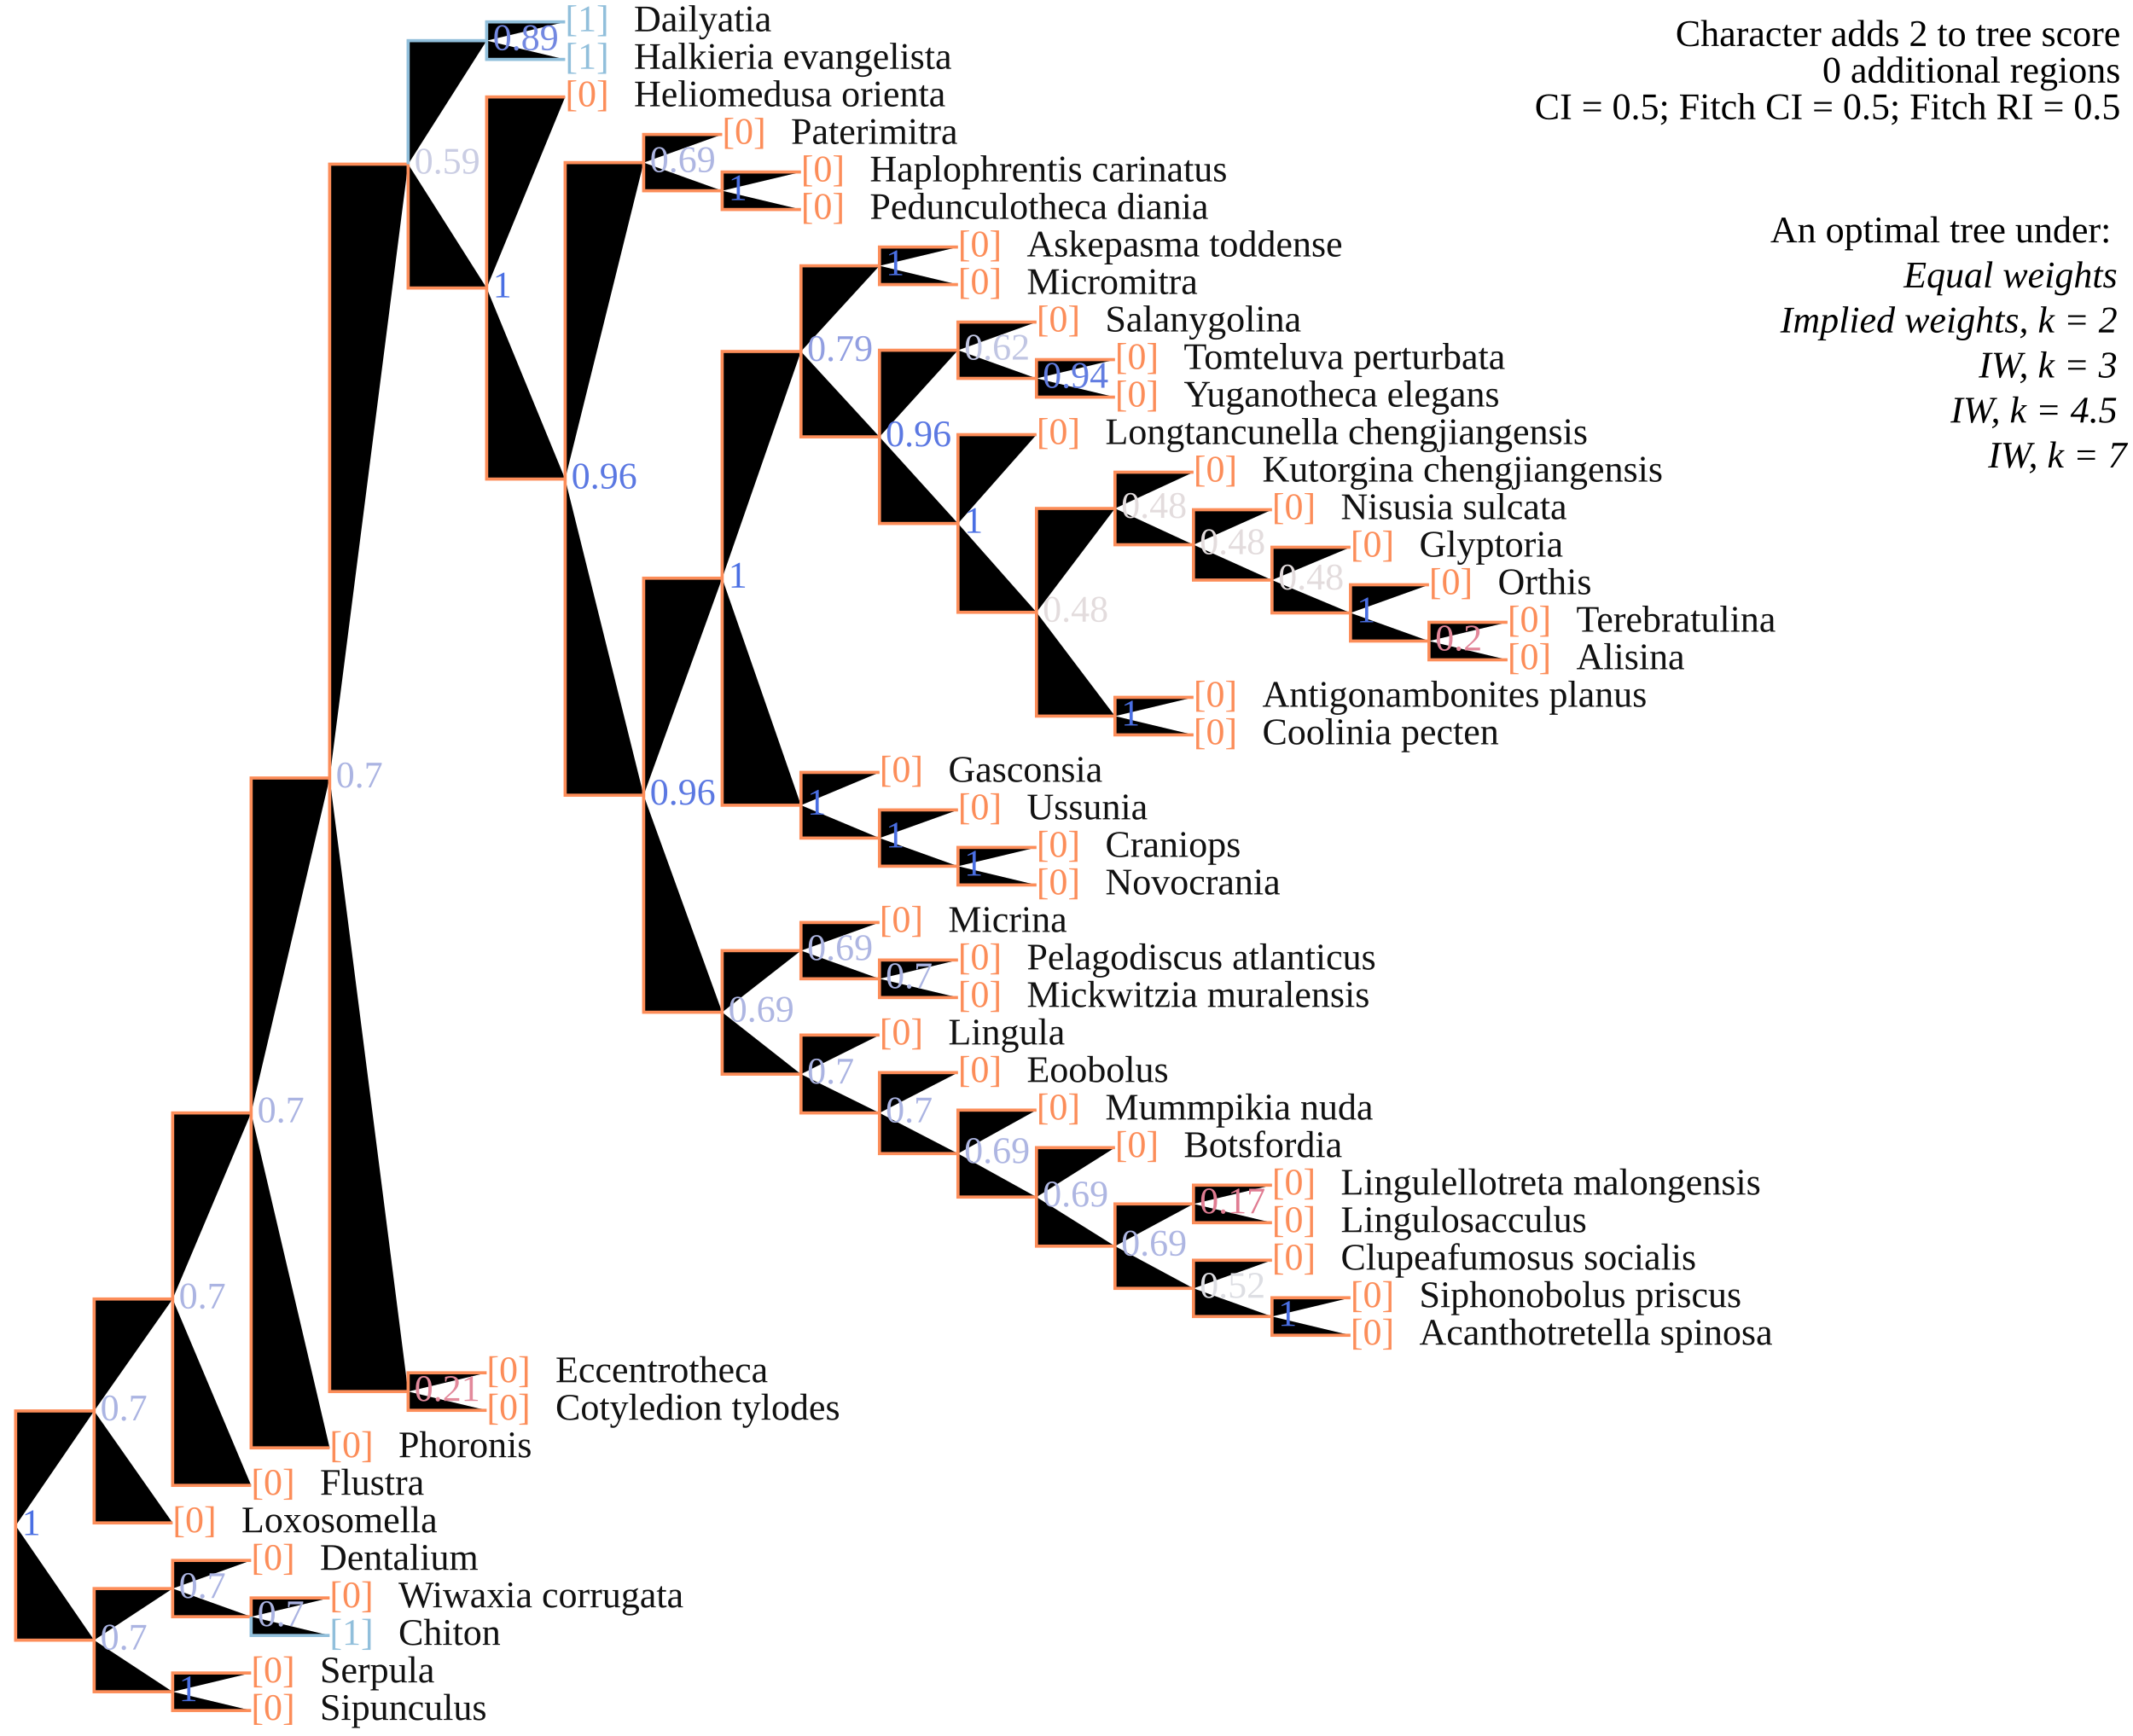
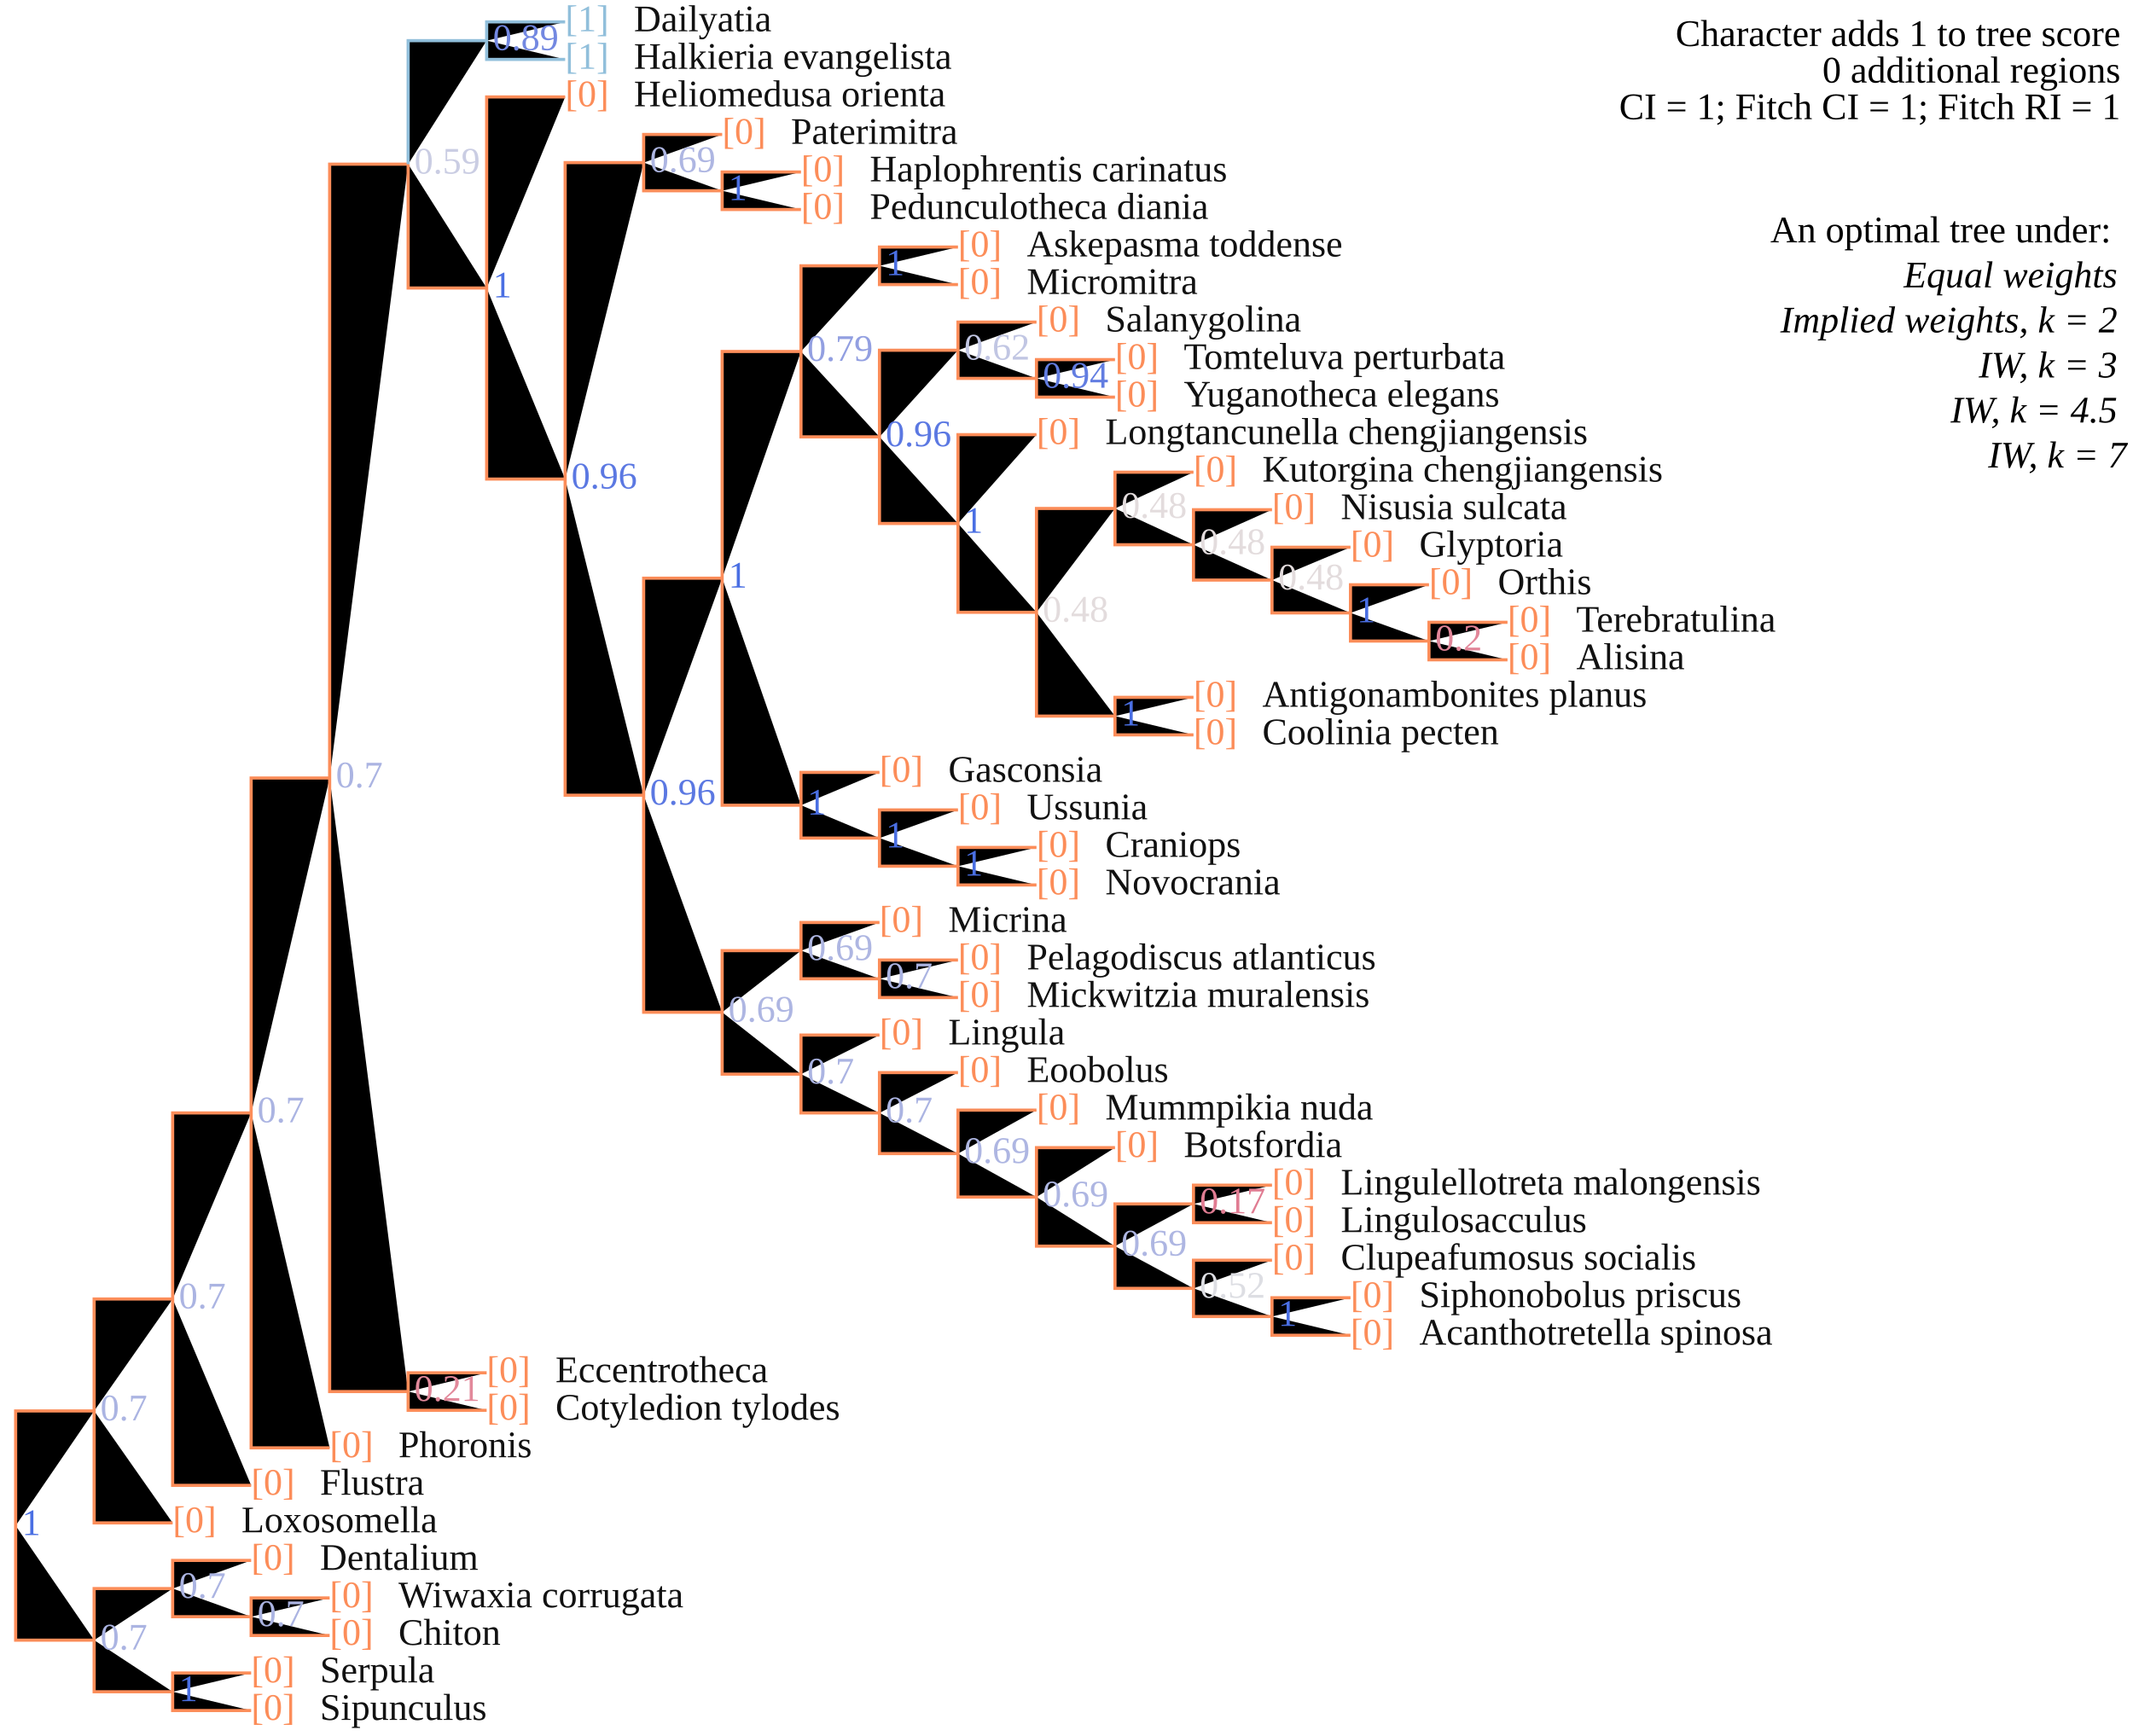
<svg xmlns="http://www.w3.org/2000/svg" version="1.1" width="682" height="555" class="tree" data-char="4">
-   <text x="678" y="14.7" text-anchor="end" class="stepsLabel">Character adds <tspan class="score">2</tspan> to tree score</text>
+   <text x="678" y="14.7" text-anchor="end" class="stepsLabel">Character adds <tspan class="score">1</tspan> to tree score</text>
  <text x="678" y="26.4" text-anchor="end" class="stepsLabel">
    <tspan class="score">0</tspan> additional regions</text>
-   <text x="678" y="38.1" text-anchor="end" class="stepsLabel">CI = 0.5; Fitch CI = 0.5; Fitch RI = 0.5</text>
+   <text x="678" y="38.1" text-anchor="end" class="stepsLabel">CI = 1; Fitch CI = 1; Fitch RI = 1</text>
  <text x="678" y="61.5" text-anchor="end" class="stepsLabel">
    <tspan dy="16">An optimal tree under:</tspan>
    <tspan x="680" style="font-style:italic" class="thisAn" dy="1.2em">Equal weights</tspan>
    <tspan x="680" style="font-style:italic" class="notThisAn" dy="1.2em">Implied weights, k = 2</tspan>
    <tspan x="680" style="font-style:italic" class="notThisAn" dy="1.2em">IW, k = 3</tspan>
    <tspan x="680" style="font-style:italic" class="notThisAn" dy="1.2em">IW, k = 4.5</tspan>
    <tspan x="680" style="font-style:italic" class="notThisAn" dy="1.2em">IW, k = 7</tspan>
  </text>
  <text x="80.3" y="538" fill="#fc8d59" class="flag">[0]</text>
  <text x="102.3" y="538" fill="#111" class="taxonLabel">Serpula</text>
  <text x="80.3" y="550" fill="#fc8d59" class="flag">[0]</text>
  <text x="102.3" y="550" fill="#111" class="taxonLabel">Sipunculus</text>
  <text x="105.4" y="514" fill="#fc8d59" class="flag">[0]</text>
  <text x="127.4" y="514" fill="#111" class="taxonLabel">Wiwaxia corrugata</text>
-   <text x="105.4" y="526" fill="#91bfdb" class="flag">[1]</text>
+   <text x="105.4" y="526" fill="#fc8d59" class="flag">[0]</text>
  <text x="127.4" y="526" fill="#111" class="taxonLabel">Chiton</text>
  <text x="80.3" y="502" fill="#fc8d59" class="flag">[0]</text>
  <text x="102.3" y="502" fill="#111" class="taxonLabel">Dentalium</text>
  <text x="155.6" y="442" fill="#fc8d59" class="flag">[0]</text>
  <text x="177.6" y="442" fill="#111" class="taxonLabel">Eccentrotheca</text>
  <text x="155.6" y="454" fill="#fc8d59" class="flag">[0]</text>
  <text x="177.6" y="454" fill="#111" class="taxonLabel">Cotyledion tylodes</text>
  <text x="431.8" y="418" fill="#fc8d59" class="flag">[0]</text>
  <text x="453.8" y="418" fill="#111" class="taxonLabel">Siphonobolus priscus</text>
  <text x="431.8" y="430" fill="#fc8d59" class="flag">[0]</text>
  <text x="453.8" y="430" fill="#111" class="taxonLabel">Acanthotretella spinosa</text>
  <text x="406.7" y="406" fill="#fc8d59" class="flag">[0]</text>
  <text x="428.7" y="406" fill="#111" class="taxonLabel">Clupeafumosus socialis</text>
  <text x="406.7" y="382" fill="#fc8d59" class="flag">[0]</text>
  <text x="428.7" y="382" fill="#111" class="taxonLabel">Lingulellotreta malongensis</text>
  <text x="406.7" y="394" fill="#fc8d59" class="flag">[0]</text>
  <text x="428.7" y="394" fill="#111" class="taxonLabel">Lingulosacculus</text>
  <text x="356.5" y="370" fill="#fc8d59" class="flag">[0]</text>
  <text x="378.5" y="370" fill="#111" class="taxonLabel">Botsfordia</text>
  <text x="331.4" y="358" fill="#fc8d59" class="flag">[0]</text>
  <text x="353.4" y="358" fill="#111" class="taxonLabel">Mummpikia nuda</text>
  <text x="306.3" y="346" fill="#fc8d59" class="flag">[0]</text>
  <text x="328.3" y="346" fill="#111" class="taxonLabel">Eoobolus</text>
  <text x="281.2" y="334" fill="#fc8d59" class="flag">[0]</text>
  <text x="303.2" y="334" fill="#111" class="taxonLabel">Lingula</text>
  <text x="306.3" y="310" fill="#fc8d59" class="flag">[0]</text>
  <text x="328.3" y="310" fill="#111" class="taxonLabel">Pelagodiscus atlanticus</text>
  <text x="306.3" y="322" fill="#fc8d59" class="flag">[0]</text>
  <text x="328.3" y="322" fill="#111" class="taxonLabel">Mickwitzia muralensis</text>
  <text x="281.2" y="298" fill="#fc8d59" class="flag">[0]</text>
  <text x="303.2" y="298" fill="#111" class="taxonLabel">Micrina</text>
  <text x="331.4" y="274" fill="#fc8d59" class="flag">[0]</text>
  <text x="353.4" y="274" fill="#111" class="taxonLabel">Craniops</text>
  <text x="331.4" y="286" fill="#fc8d59" class="flag">[0]</text>
  <text x="353.4" y="286" fill="#111" class="taxonLabel">Novocrania</text>
  <text x="306.3" y="262" fill="#fc8d59" class="flag">[0]</text>
  <text x="328.3" y="262" fill="#111" class="taxonLabel">Ussunia</text>
  <text x="281.2" y="250" fill="#fc8d59" class="flag">[0]</text>
  <text x="303.2" y="250" fill="#111" class="taxonLabel">Gasconsia</text>
  <text x="381.6" y="226" fill="#fc8d59" class="flag">[0]</text>
  <text x="403.6" y="226" fill="#111" class="taxonLabel">Antigonambonites planus</text>
  <text x="381.6" y="238" fill="#fc8d59" class="flag">[0]</text>
  <text x="403.6" y="238" fill="#111" class="taxonLabel">Coolinia pecten</text>
  <text x="482" y="202" fill="#fc8d59" class="flag">[0]</text>
  <text x="504" y="202" fill="#111" class="taxonLabel">Terebratulina</text>
  <text x="482" y="214" fill="#fc8d59" class="flag">[0]</text>
  <text x="504" y="214" fill="#111" class="taxonLabel">Alisina</text>
  <text x="456.9" y="190" fill="#fc8d59" class="flag">[0]</text>
  <text x="478.9" y="190" fill="#111" class="taxonLabel">Orthis</text>
  <text x="431.8" y="178" fill="#fc8d59" class="flag">[0]</text>
  <text x="453.8" y="178" fill="#111" class="taxonLabel">Glyptoria</text>
  <text x="406.7" y="166" fill="#fc8d59" class="flag">[0]</text>
  <text x="428.7" y="166" fill="#111" class="taxonLabel">Nisusia sulcata</text>
  <text x="381.6" y="154" fill="#fc8d59" class="flag">[0]</text>
  <text x="403.6" y="154" fill="#111" class="taxonLabel">Kutorgina chengjiangensis</text>
  <text x="331.4" y="142" fill="#fc8d59" class="flag">[0]</text>
  <text x="353.4" y="142" fill="#111" class="taxonLabel">Longtancunella chengjiangensis</text>
  <text x="356.5" y="118" fill="#fc8d59" class="flag">[0]</text>
  <text x="378.5" y="118" fill="#111" class="taxonLabel">Tomteluva perturbata</text>
  <text x="356.5" y="130" fill="#fc8d59" class="flag">[0]</text>
  <text x="378.5" y="130" fill="#111" class="taxonLabel">Yuganotheca elegans</text>
  <text x="331.4" y="106" fill="#fc8d59" class="flag">[0]</text>
  <text x="353.4" y="106" fill="#111" class="taxonLabel">Salanygolina</text>
  <text x="306.3" y="82" fill="#fc8d59" class="flag">[0]</text>
  <text x="328.3" y="82" fill="#111" class="taxonLabel">Askepasma toddense</text>
  <text x="306.3" y="94" fill="#fc8d59" class="flag">[0]</text>
  <text x="328.3" y="94" fill="#111" class="taxonLabel">Micromitra</text>
  <text x="256.1" y="58" fill="#fc8d59" class="flag">[0]</text>
  <text x="278.1" y="58" fill="#111" class="taxonLabel">Haplophrentis carinatus</text>
  <text x="256.1" y="70" fill="#fc8d59" class="flag">[0]</text>
  <text x="278.1" y="70" fill="#111" class="taxonLabel">Pedunculotheca diania</text>
  <text x="230.9" y="46" fill="#fc8d59" class="flag">[0]</text>
  <text x="252.9" y="46" fill="#111" class="taxonLabel">Paterimitra</text>
  <text x="180.7" y="34" fill="#fc8d59" class="flag">[0]</text>
  <text x="202.7" y="34" fill="#111" class="taxonLabel">Heliomedusa orienta</text>
  <text x="180.7" y="10" fill="#91bfdb" class="flag">[1]</text>
  <text x="202.7" y="10" fill="#111" class="taxonLabel">Dailyatia</text>
  <text x="180.7" y="22" fill="#91bfdb" class="flag">[1]</text>
  <text x="202.7" y="22" fill="#111" class="taxonLabel">Halkieria evangelista</text>
  <text x="105.4" y="466" fill="#fc8d59" class="flag">[0]</text>
  <text x="127.4" y="466" fill="#111" class="taxonLabel">Phoronis</text>
  <text x="80.3" y="478" fill="#fc8d59" class="flag">[0]</text>
  <text x="102.3" y="478" fill="#111" class="taxonLabel">Flustra</text>
  <text x="55.2" y="490" fill="#fc8d59" class="flag">[0]</text>
  <text x="77.2" y="490" fill="#111" class="taxonLabel">Loxosomella</text>
-   <path d="M5,487.9V451.2H30.1M30.1,451.2V415.4H55.2M55.2,415.4V355.9H80.3M80.3,355.9V248.8H105.4M105.4,248.8V52.5H130.5M130.5,52.5V92.1H155.6M155.6,92.1V31H180.7M155.6,92.1V153.2H180.7M180.7,153.2V52H205.8M205.8,52V43H230.9M205.8,52V61H230.9M230.9,61V55H256.1M230.9,61V67H256.1M180.7,153.2V254.3H205.8M205.8,254.3V184.9H230.9M230.9,184.9V112.4H256.1M256.1,112.4V85H281.2M281.2,85V79H306.3M281.2,85V91H306.3M256.1,112.4V139.7H281.2M281.2,139.7V112H306.3M306.3,112V103H331.4M306.3,112V121H331.4M331.4,121V115H356.5M331.4,121V127H356.5M281.2,139.7V167.4H306.3M306.3,167.4V139H331.4M306.3,167.4V195.8H331.4M331.4,195.8V162.6H356.5M356.5,162.6V151H381.6M356.5,162.6V174.2H381.6M381.6,174.2V163H406.7M381.6,174.2V185.5H406.7M406.7,185.5V175H431.8M406.7,185.5V196H431.8M431.8,196V187H456.9M431.8,196V205H456.9M456.9,205V199H482M456.9,205V211H482M331.4,195.8V229H356.5M356.5,229V223H381.6M356.5,229V235H381.6M230.9,184.9V257.5H256.1M256.1,257.5V247H281.2M256.1,257.5V268H281.2M281.2,268V259H306.3M281.2,268V277H306.3M306.3,277V271H331.4M306.3,277V283H331.4M205.8,254.3V323.7H230.9M230.9,323.7V304H256.1M256.1,304V295H281.2M256.1,304V313H281.2M281.2,313V307H306.3M281.2,313V319H306.3M230.9,323.7V343.5H256.1M256.1,343.5V331H281.2M256.1,343.5V355.9H281.2M281.2,355.9V343H306.3M281.2,355.9V368.9H306.3M306.3,368.9V355H331.4M306.3,368.9V382.8H331.4M331.4,382.8V367H356.5M331.4,382.8V398.5H356.5M356.5,398.5V385H381.6M381.6,385V379H406.7M381.6,385V391H406.7M356.5,398.5V412H381.6M381.6,412V403H406.7M381.6,412V421H406.7M406.7,421V415H431.8M406.7,421V427H431.8M105.4,248.8V445H130.5M130.5,445V439H155.6M130.5,445V451H155.6M80.3,355.9V463H105.4M55.2,415.4V475H80.3M30.1,451.2V487H55.2M5,487.9V524.5H30.1M30.1,524.5V508H55.2M55.2,508V499H80.3M55.2,508V517H80.3M80.3,517V511H105.4M30.1,524.5V541H55.2M55.2,541V535H80.3M55.2,541V547H80.3" stroke="#fc8d59" />
-   <path d="M130.5,52.5V13H155.6M155.6,13V7H180.7M155.6,13V19H180.7M80.3,517V523H105.4" stroke="#91bfdb" />
+   <path d="M5,487.9V451.2H30.1M30.1,451.2V415.4H55.2M55.2,415.4V355.9H80.3M80.3,355.9V248.8H105.4M105.4,248.8V52.5H130.5M130.5,52.5V92.1H155.6M155.6,92.1V31H180.7M155.6,92.1V153.2H180.7M180.7,153.2V52H205.8M205.8,52V43H230.9M205.8,52V61H230.9M230.9,61V55H256.1M230.9,61V67H256.1M180.7,153.2V254.3H205.8M205.8,254.3V184.9H230.9M230.9,184.9V112.4H256.1M256.1,112.4V85H281.2M281.2,85V79H306.3M281.2,85V91H306.3M256.1,112.4V139.7H281.2M281.2,139.7V112H306.3M306.3,112V103H331.4M306.3,112V121H331.4M331.4,121V115H356.5M331.4,121V127H356.5M281.2,139.7V167.4H306.3M306.3,167.4V139H331.4M306.3,167.4V195.8H331.4M331.4,195.8V162.6H356.5M356.5,162.6V151H381.6M356.5,162.6V174.2H381.6M381.6,174.2V163H406.7M381.6,174.2V185.5H406.7M406.7,185.5V175H431.8M406.7,185.5V196H431.8M431.8,196V187H456.9M431.8,196V205H456.9M456.9,205V199H482M456.9,205V211H482M331.4,195.8V229H356.5M356.5,229V223H381.6M356.5,229V235H381.6M230.9,184.9V257.5H256.1M256.1,257.5V247H281.2M256.1,257.5V268H281.2M281.2,268V259H306.3M281.2,268V277H306.3M306.3,277V271H331.4M306.3,277V283H331.4M205.8,254.3V323.7H230.9M230.9,323.7V304H256.1M256.1,304V295H281.2M256.1,304V313H281.2M281.2,313V307H306.3M281.2,313V319H306.3M230.9,323.7V343.5H256.1M256.1,343.5V331H281.2M256.1,343.5V355.9H281.2M281.2,355.9V343H306.3M281.2,355.9V368.9H306.3M306.3,368.9V355H331.4M306.3,368.9V382.8H331.4M331.4,382.8V367H356.5M331.4,382.8V398.5H356.5M356.5,398.5V385H381.6M381.6,385V379H406.7M381.6,385V391H406.7M356.5,398.5V412H381.6M381.6,412V403H406.7M381.6,412V421H406.7M406.7,421V415H431.8M406.7,421V427H431.8M105.4,248.8V445H130.5M130.5,445V439H155.6M130.5,445V451H155.6M80.3,355.9V463H105.4M55.2,415.4V475H80.3M30.1,451.2V487H55.2M5,487.9V524.5H30.1M30.1,524.5V508H55.2M55.2,508V499H80.3M55.2,508V517H80.3M80.3,517V511H105.4M80.3,517V523H105.4M30.1,524.5V541H55.2M55.2,541V535H80.3M55.2,541V547H80.3" stroke="#fc8d59" />
+   <path d="M130.5,52.5V13H155.6M155.6,13V7H180.7M155.6,13V19H180.7" stroke="#91bfdb" />
  <text x="7" y="490.9" class="node" fill="#4A6FE3">1</text>
  <text x="32.1" y="454.2" class="node" fill="#ABB4E2">0.7</text>
  <text x="57.2" y="418.4" class="node" fill="#ABB4E2">0.7</text>
  <text x="82.3" y="358.9" class="node" fill="#ABB4E2">0.7</text>
  <text x="107.4" y="251.8" class="node" fill="#ABB4E2">0.7</text>
  <text x="132.5" y="55.5" class="node" fill="#CACDE3">0.59</text>
  <text x="157.6" y="16" class="node" fill="#7388E1">0.89</text>
  <text x="157.6" y="95.1" class="node" fill="#4A6FE3">1</text>
  <text x="182.7" y="156.2" class="node" fill="#5B78E2">0.96</text>
  <text x="207.8" y="55" class="node" fill="#AEB6E2">0.69</text>
  <text x="232.9" y="64" class="node" fill="#4A6FE3">1</text>
  <text x="207.8" y="257.3" class="node" fill="#5B78E2">0.96</text>
  <text x="232.9" y="187.9" class="node" fill="#4A6FE3">1</text>
  <text x="258.1" y="115.4" class="node" fill="#929FE1">0.79</text>
  <text x="283.2" y="88" class="node" fill="#4A6FE3">1</text>
  <text x="283.2" y="142.7" class="node" fill="#5B78E2">0.96</text>
  <text x="308.3" y="115" class="node" fill="#C1C6E3">0.62</text>
  <text x="333.4" y="124" class="node" fill="#627DE1">0.94</text>
  <text x="308.3" y="170.4" class="node" fill="#4A6FE3">1</text>
  <text x="333.4" y="198.8" class="node" fill="#E3DCDD">0.48</text>
  <text x="358.5" y="165.6" class="node" fill="#E3DCDD">0.48</text>
  <text x="383.6" y="177.2" class="node" fill="#E3DCDD">0.48</text>
  <text x="408.7" y="188.5" class="node" fill="#E3DCDD">0.48</text>
  <text x="433.8" y="199" class="node" fill="#4A6FE3">1</text>
  <text x="458.9" y="208" class="node" fill="#E28699">0.2</text>
  <text x="358.5" y="232" class="node" fill="#4A6FE3">1</text>
  <text x="258.1" y="260.5" class="node" fill="#4A6FE3">1</text>
  <text x="283.2" y="271" class="node" fill="#4A6FE3">1</text>
  <text x="308.3" y="280" class="node" fill="#4A6FE3">1</text>
  <text x="232.9" y="326.7" class="node" fill="#AEB6E2">0.69</text>
  <text x="258.1" y="307" class="node" fill="#AEB6E2">0.69</text>
  <text x="283.2" y="316" class="node" fill="#ABB4E2">0.7</text>
  <text x="258.1" y="346.5" class="node" fill="#ABB4E2">0.7</text>
  <text x="283.2" y="358.9" class="node" fill="#ABB4E2">0.7</text>
  <text x="308.3" y="371.9" class="node" fill="#AEB6E2">0.69</text>
  <text x="333.4" y="385.8" class="node" fill="#AEB6E2">0.69</text>
  <text x="358.5" y="401.5" class="node" fill="#AEB6E2">0.69</text>
  <text x="383.6" y="388" class="node" fill="#E07C92">0.17</text>
  <text x="383.6" y="415" class="node" fill="#DDDEE3">0.52</text>
  <text x="408.7" y="424" class="node" fill="#4A6FE3">1</text>
  <text x="132.5" y="448" class="node" fill="#E2899B">0.21</text>
  <text x="32.1" y="527.5" class="node" fill="#ABB4E2">0.7</text>
  <text x="57.2" y="511" class="node" fill="#ABB4E2">0.7</text>
  <text x="82.3" y="520" class="node" fill="#ABB4E2">0.7</text>
  <text x="57.2" y="544" class="node" fill="#4A6FE3">1</text>
</svg>
